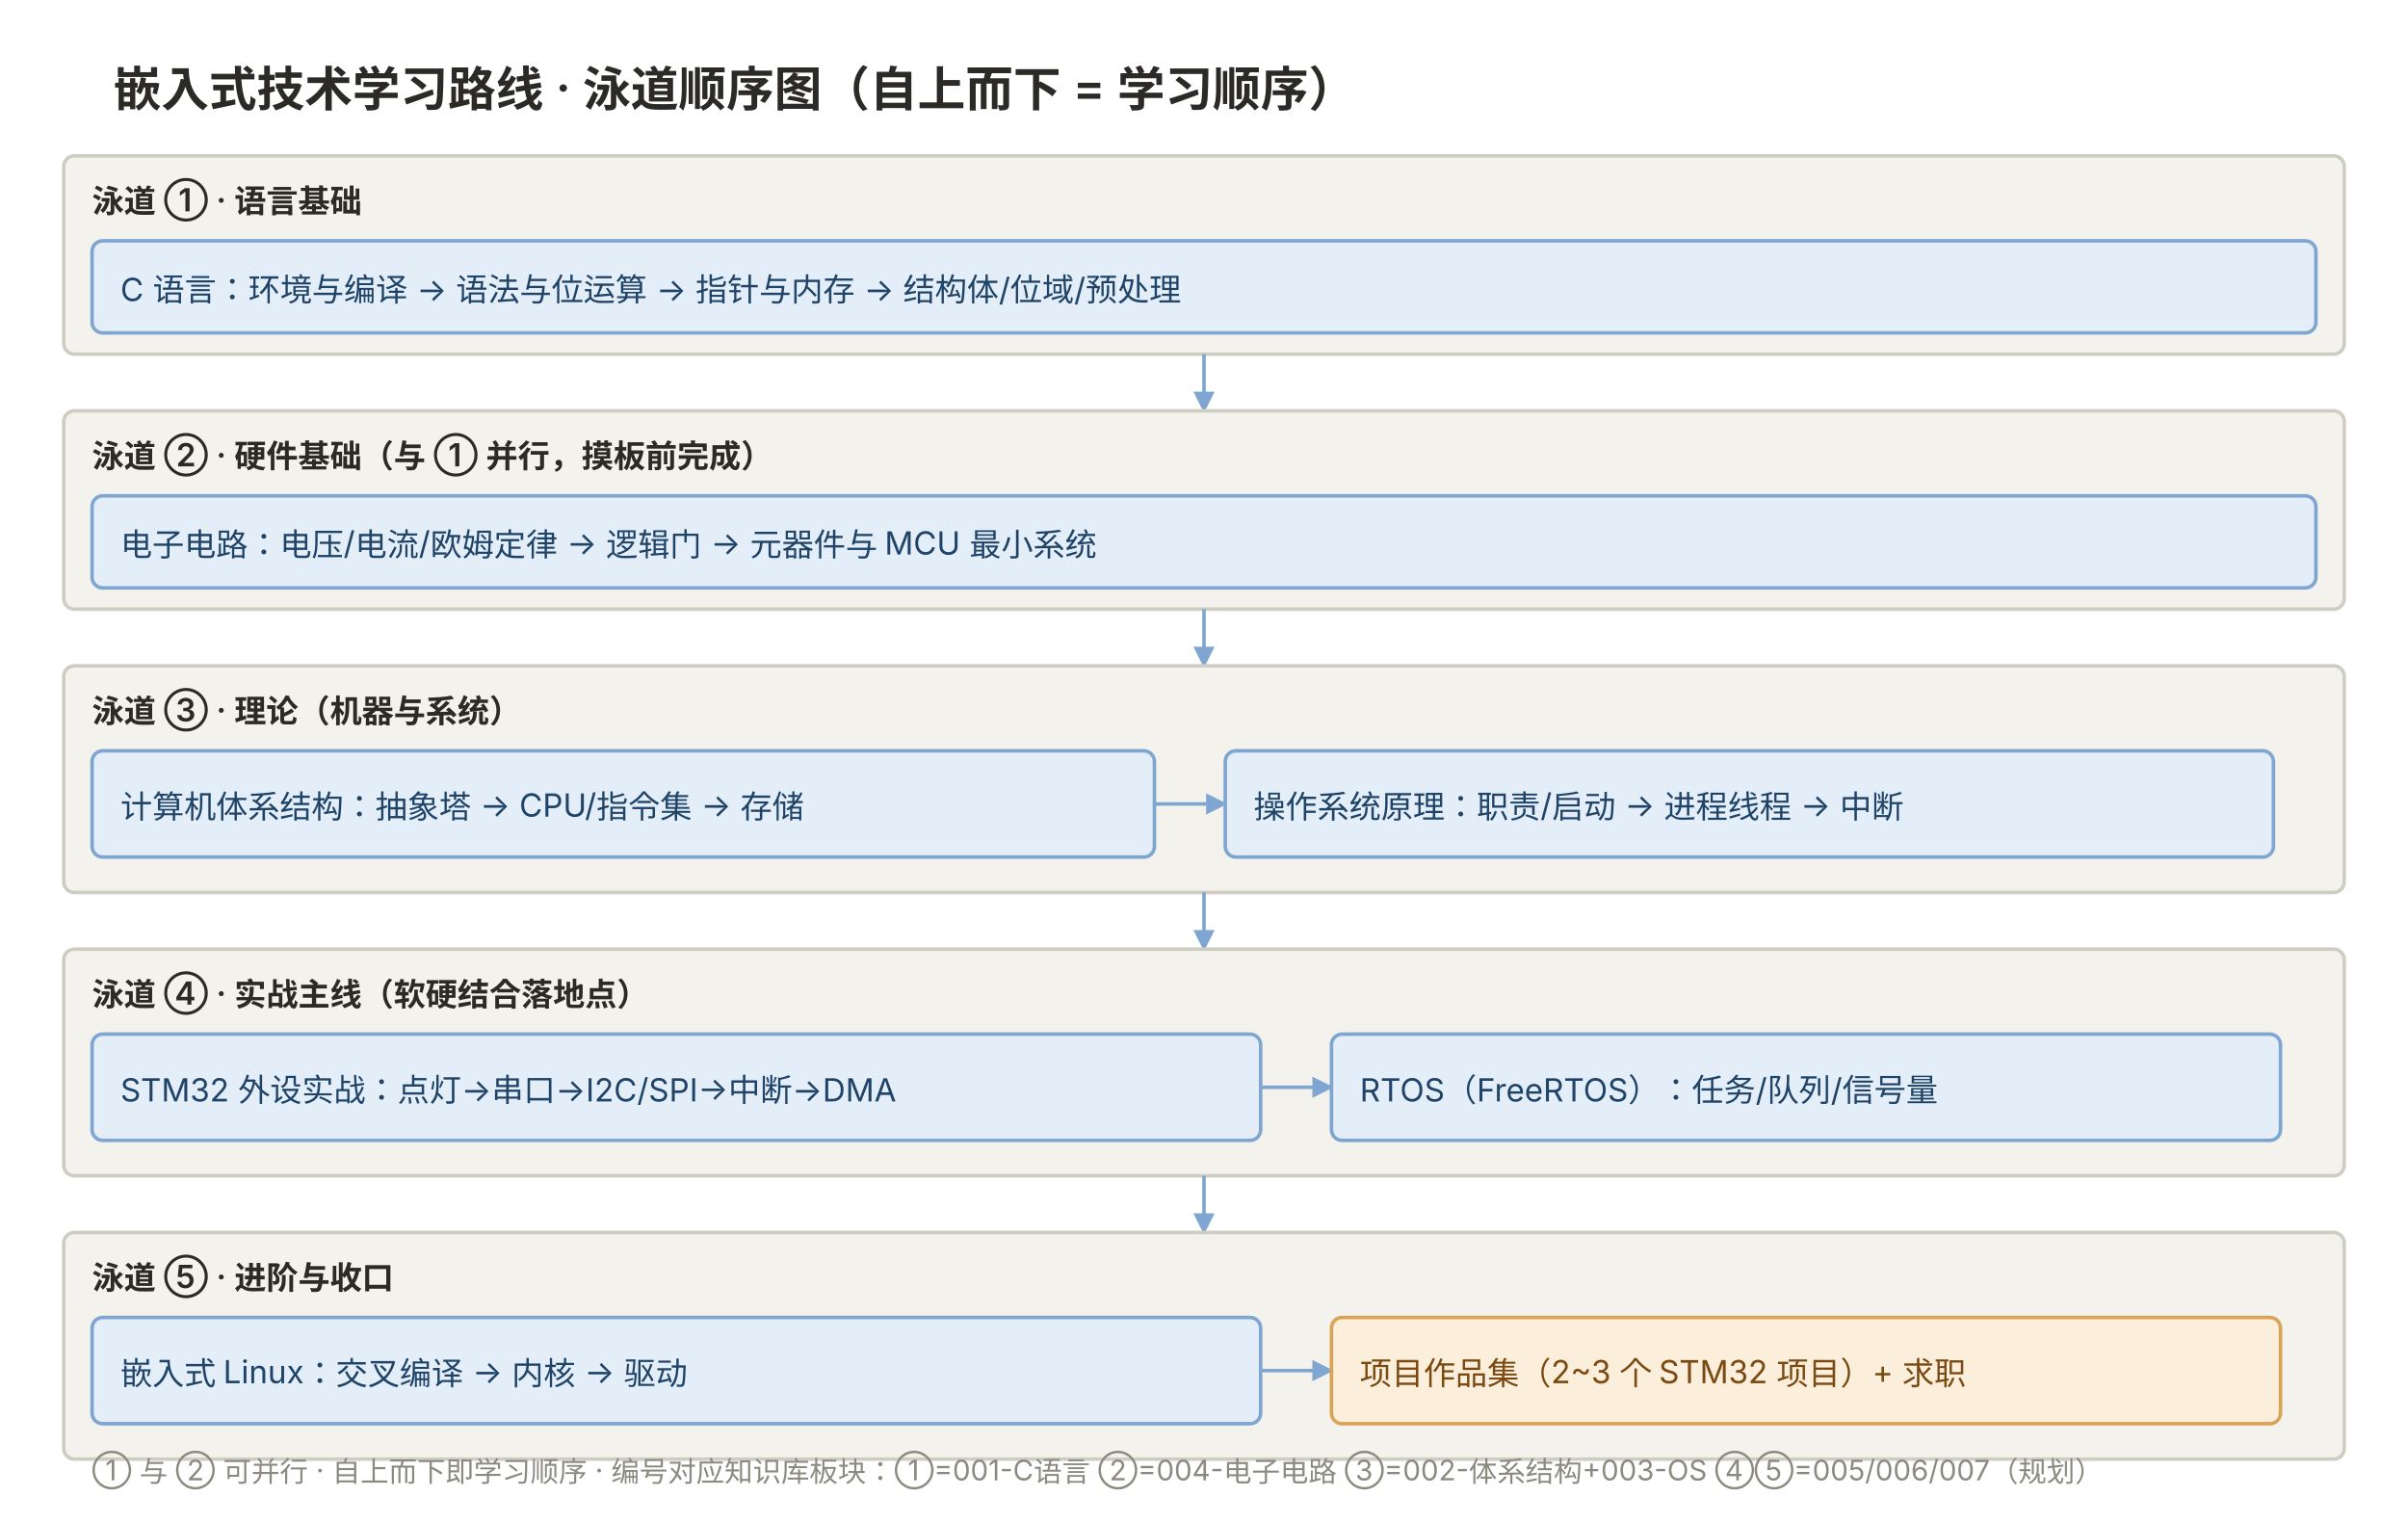
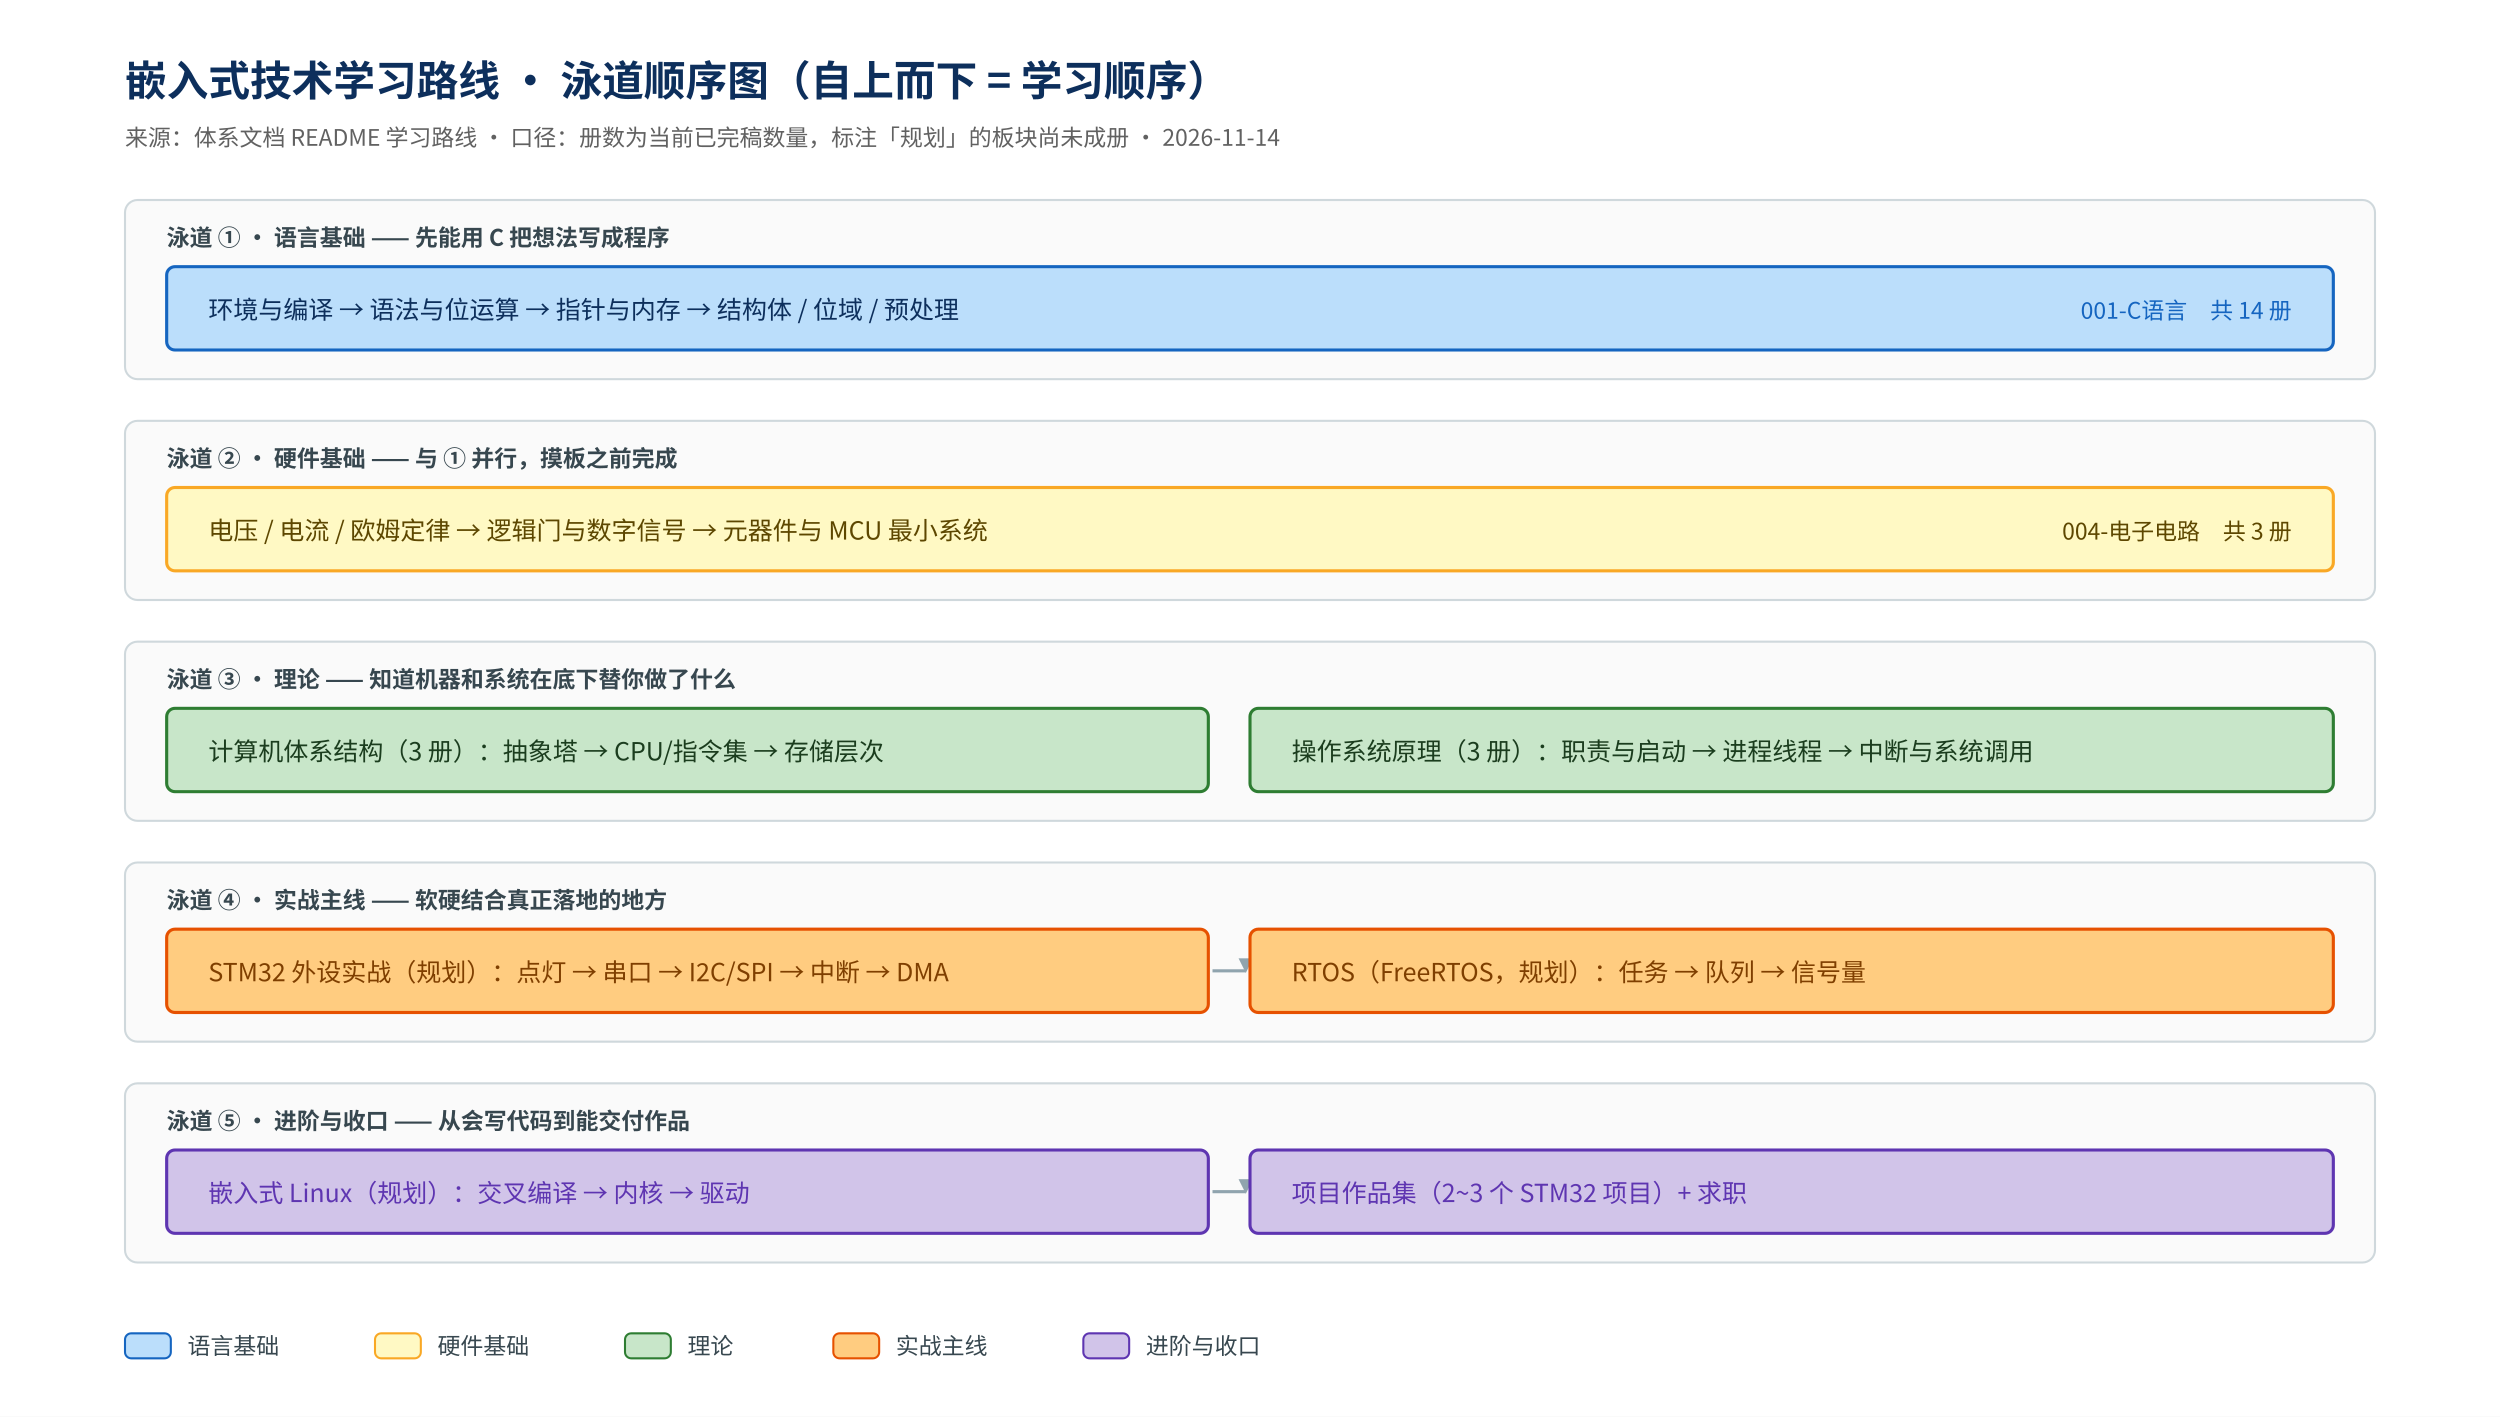
- <svg xmlns="http://www.w3.org/2000/svg" width="1200" height="758.82" viewBox="0 0 680 430" font-family="-apple-system, 'Segoe UI', 'Microsoft YaHei', 'PingFang SC', sans-serif">
-   <rect x="0" y="0" width="680" height="430" fill="#FFFFFF" />
+ <svg xmlns="http://www.w3.org/2000/svg" viewBox="0 0 1200 680" font-family="'Microsoft YaHei','PingFang SC','Noto Sans CJK SC',sans-serif">
  <defs>
-     <marker id="aRBlue" viewBox="0 0 10 10" refX="9" refY="5" markerWidth="6" markerHeight="6" orient="auto-start-reverse">
-       <path d="M0,0 L10,5 L0,10 z" fill="#7FA6D0" />
+     <marker id="arwSeq" markerWidth="7" markerHeight="7" refX="3.5" refY="6" orient="auto" markerUnits="userSpaceOnUse">
+       <path d="M0,0 L7,0 L3.5,7 z" fill="#90a4ae" />
    </marker>
  </defs>
-   <text x="32" y="30" font-size="13.5" font-weight="600" fill="#2B2A27">嵌入式技术学习路线 · 泳道顺序图（自上而下 = 学习顺序）</text>
-   <rect x="18" y="44" width="644" height="56" rx="3" fill="#F4F2EC" stroke="#CFCCC2" />
-   <text x="26" y="60" font-size="9" font-weight="600" fill="#2B2A27">泳道 ① · 语言基础</text>
-   <rect x="26" y="68" width="628" height="26" rx="3" fill="#E4EEF9" stroke="#7FA6D0" />
-   <text x="34" y="85" font-size="9" fill="#1F4468">C 语言：环境与编译 → 语法与位运算 → 指针与内存 → 结构体/位域/预处理</text>
-   <line x1="340" y1="100" x2="340" y2="116" stroke="#7FA6D0" marker-end="url(#aRBlue)" />
-   <rect x="18" y="116" width="644" height="56" rx="3" fill="#F4F2EC" stroke="#CFCCC2" />
-   <text x="26" y="132" font-size="9" font-weight="600" fill="#2B2A27">泳道 ② · 硬件基础（与 ① 并行，摸板前完成）</text>
-   <rect x="26" y="140" width="628" height="26" rx="3" fill="#E4EEF9" stroke="#7FA6D0" />
-   <text x="34" y="157" font-size="9" fill="#1F4468">电子电路：电压/电流/欧姆定律 → 逻辑门 → 元器件与 MCU 最小系统</text>
-   <line x1="340" y1="172" x2="340" y2="188" stroke="#7FA6D0" marker-end="url(#aRBlue)" />
-   <rect x="18" y="188" width="644" height="64" rx="3" fill="#F4F2EC" stroke="#CFCCC2" />
-   <text x="26" y="204" font-size="9" font-weight="600" fill="#2B2A27">泳道 ③ · 理论（机器与系统）</text>
-   <rect x="26" y="212" width="300" height="30" rx="3" fill="#E4EEF9" stroke="#7FA6D0" />
-   <text x="34" y="231" font-size="9" fill="#1F4468">计算机体系结构：抽象塔 → CPU/指令集 → 存储</text>
-   <line x1="326" y1="227" x2="346" y2="227" stroke="#7FA6D0" marker-end="url(#aRBlue)" />
-   <rect x="346" y="212" width="296" height="30" rx="3" fill="#E4EEF9" stroke="#7FA6D0" />
-   <text x="354" y="231" font-size="9" fill="#1F4468">操作系统原理：职责/启动 → 进程线程 → 中断</text>
-   <line x1="340" y1="252" x2="340" y2="268" stroke="#7FA6D0" marker-end="url(#aRBlue)" />
-   <rect x="18" y="268" width="644" height="64" rx="3" fill="#F4F2EC" stroke="#CFCCC2" />
-   <text x="26" y="284" font-size="9" font-weight="600" fill="#2B2A27">泳道 ④ · 实战主线（软硬结合落地点）</text>
-   <rect x="26" y="292" width="330" height="30" rx="3" fill="#E4EEF9" stroke="#7FA6D0" />
-   <text x="34" y="311" font-size="9" fill="#1F4468">STM32 外设实战：点灯→串口→I2C/SPI→中断→DMA</text>
-   <line x1="356" y1="307" x2="376" y2="307" stroke="#7FA6D0" marker-end="url(#aRBlue)" />
-   <rect x="376" y="292" width="268" height="30" rx="3" fill="#E4EEF9" stroke="#7FA6D0" />
-   <text x="384" y="311" font-size="9" fill="#1F4468">RTOS（FreeRTOS）：任务/队列/信号量</text>
-   <line x1="340" y1="332" x2="340" y2="348" stroke="#7FA6D0" marker-end="url(#aRBlue)" />
-   <rect x="18" y="348" width="644" height="64" rx="3" fill="#F4F2EC" stroke="#CFCCC2" />
-   <text x="26" y="364" font-size="9" font-weight="600" fill="#2B2A27">泳道 ⑤ · 进阶与收口</text>
-   <rect x="26" y="372" width="330" height="30" rx="3" fill="#E4EEF9" stroke="#7FA6D0" />
-   <text x="34" y="391" font-size="9" fill="#1F4468">嵌入式 Linux：交叉编译 → 内核 → 驱动</text>
-   <line x1="356" y1="387" x2="376" y2="387" stroke="#7FA6D0" marker-end="url(#aRBlue)" />
-   <rect x="376" y="372" width="268" height="30" rx="3" fill="#FBEEDA" stroke="#D9A458" />
-   <text x="384" y="391" font-size="9" fill="#7A4A12">项目作品集（2~3 个 STM32 项目）+ 求职</text>
-   <text x="26" y="418" font-size="8" fill="#8C8980">① 与 ② 可并行 · 自上而下即学习顺序 · 编号对应知识库板块：①=001-C语言 ②=004-电子电路 ③=002-体系结构+003-OS ④⑤=005/006/007（规划）</text>
+   <rect x="0" y="0" width="1200" height="680" fill="#ffffff" />
+   <text x="60" y="46" font-size="20" font-weight="bold" fill="#0d2f5c">嵌入式技术学习路线 · 泳道顺序图（自上而下 = 学习顺序）</text>
+   <text x="60" y="70" font-size="11" fill="#616161">来源：体系文档 README 学习路线 · 口径：册数为当前已完稿数量，标注「规划」的板块尚未成册 · 2026-11-14</text>
+   <rect x="60" y="96" width="1080" height="86" rx="6" fill="#fafafa" stroke="#cfd8dc" stroke-width="1" />
+   <text x="80" y="118" font-size="11" font-weight="bold" fill="#37474f">泳道 ① · 语言基础 —— 先能用 C 把想法写成程序</text>
+   <rect x="80" y="128" width="1040" height="40" rx="4" fill="#bbdefb" stroke="#1565c0" stroke-width="1.5" />
+   <text x="100" y="153" font-size="12" fill="#0d2f5c">环境与编译 → 语法与位运算 → 指针与内存 → 结构体 / 位域 / 预处理</text>
+   <text x="1100" y="153" font-size="11" fill="#1565c0" text-anchor="end">001-C语言　共 14 册</text>
+   <rect x="60" y="202" width="1080" height="86" rx="6" fill="#fafafa" stroke="#cfd8dc" stroke-width="1" />
+   <text x="80" y="224" font-size="11" font-weight="bold" fill="#37474f">泳道 ② · 硬件基础 —— 与 ① 并行，摸板之前完成</text>
+   <rect x="80" y="234" width="1040" height="40" rx="4" fill="#fff9c4" stroke="#f9a825" stroke-width="1.5" />
+   <text x="100" y="259" font-size="12" fill="#5d4700">电压 / 电流 / 欧姆定律 → 逻辑门与数字信号 → 元器件与 MCU 最小系统</text>
+   <text x="1100" y="259" font-size="11" fill="#5d4700" text-anchor="end">004-电子电路　共 3 册</text>
+   <rect x="60" y="308" width="1080" height="86" rx="6" fill="#fafafa" stroke="#cfd8dc" stroke-width="1" />
+   <text x="80" y="330" font-size="11" font-weight="bold" fill="#37474f">泳道 ③ · 理论 —— 知道机器和系统在底下替你做了什么</text>
+   <rect x="80" y="340" width="500" height="40" rx="4" fill="#c8e6c9" stroke="#2e7d32" stroke-width="1.5" />
+   <text x="100" y="365" font-size="12" fill="#1b3d1e">计算机体系结构（3 册）：抽象塔 → CPU/指令集 → 存储层次</text>
+   <rect x="600" y="340" width="520" height="40" rx="4" fill="#c8e6c9" stroke="#2e7d32" stroke-width="1.5" />
+   <text x="620" y="365" font-size="12" fill="#1b3d1e">操作系统原理（3 册）：职责与启动 → 进程线程 → 中断与系统调用</text>
+   <rect x="60" y="414" width="1080" height="86" rx="6" fill="#fafafa" stroke="#cfd8dc" stroke-width="1" />
+   <text x="80" y="436" font-size="11" font-weight="bold" fill="#37474f">泳道 ④ · 实战主线 —— 软硬结合真正落地的地方</text>
+   <rect x="80" y="446" width="500" height="40" rx="4" fill="#ffcc80" stroke="#e65100" stroke-width="1.5" />
+   <text x="100" y="471" font-size="12" fill="#7f3f00">STM32 外设实战（规划）：点灯 → 串口 → I2C/SPI → 中断 → DMA</text>
+   <line x1="582" y1="466" x2="598" y2="466" stroke="#90a4ae" stroke-width="1.5" marker-end="url(#arwSeq)" />
+   <rect x="600" y="446" width="520" height="40" rx="4" fill="#ffcc80" stroke="#e65100" stroke-width="1.5" />
+   <text x="620" y="471" font-size="12" fill="#7f3f00">RTOS（FreeRTOS，规划）：任务 → 队列 → 信号量</text>
+   <rect x="60" y="520" width="1080" height="86" rx="6" fill="#fafafa" stroke="#cfd8dc" stroke-width="1" />
+   <text x="80" y="542" font-size="11" font-weight="bold" fill="#37474f">泳道 ⑤ · 进阶与收口 —— 从会写代码到能交付作品</text>
+   <rect x="80" y="552" width="500" height="40" rx="4" fill="#d1c4e9" stroke="#5e35b1" stroke-width="1.5" />
+   <text x="100" y="577" font-size="12" fill="#5e35b1">嵌入式 Linux（规划）：交叉编译 → 内核 → 驱动</text>
+   <line x1="582" y1="572" x2="598" y2="572" stroke="#90a4ae" stroke-width="1.5" marker-end="url(#arwSeq)" />
+   <rect x="600" y="552" width="520" height="40" rx="4" fill="#d1c4e9" stroke="#5e35b1" stroke-width="1.5" />
+   <text x="620" y="577" font-size="12" fill="#5e35b1">项目作品集（2~3 个 STM32 项目）+ 求职</text>
+   <rect x="60" y="640" width="22" height="12" rx="3" fill="#bbdefb" stroke="#1565c0" stroke-width="1" />
+   <text x="90" y="650" font-size="11" fill="#37474f">语言基础</text>
+   <rect x="180" y="640" width="22" height="12" rx="3" fill="#fff9c4" stroke="#f9a825" stroke-width="1" />
+   <text x="210" y="650" font-size="11" fill="#37474f">硬件基础</text>
+   <rect x="300" y="640" width="22" height="12" rx="3" fill="#c8e6c9" stroke="#2e7d32" stroke-width="1" />
+   <text x="330" y="650" font-size="11" fill="#37474f">理论</text>
+   <rect x="400" y="640" width="22" height="12" rx="3" fill="#ffcc80" stroke="#e65100" stroke-width="1" />
+   <text x="430" y="650" font-size="11" fill="#37474f">实战主线</text>
+   <rect x="520" y="640" width="22" height="12" rx="3" fill="#d1c4e9" stroke="#5e35b1" stroke-width="1" />
+   <text x="550" y="650" font-size="11" fill="#37474f">进阶与收口</text>
</svg>
